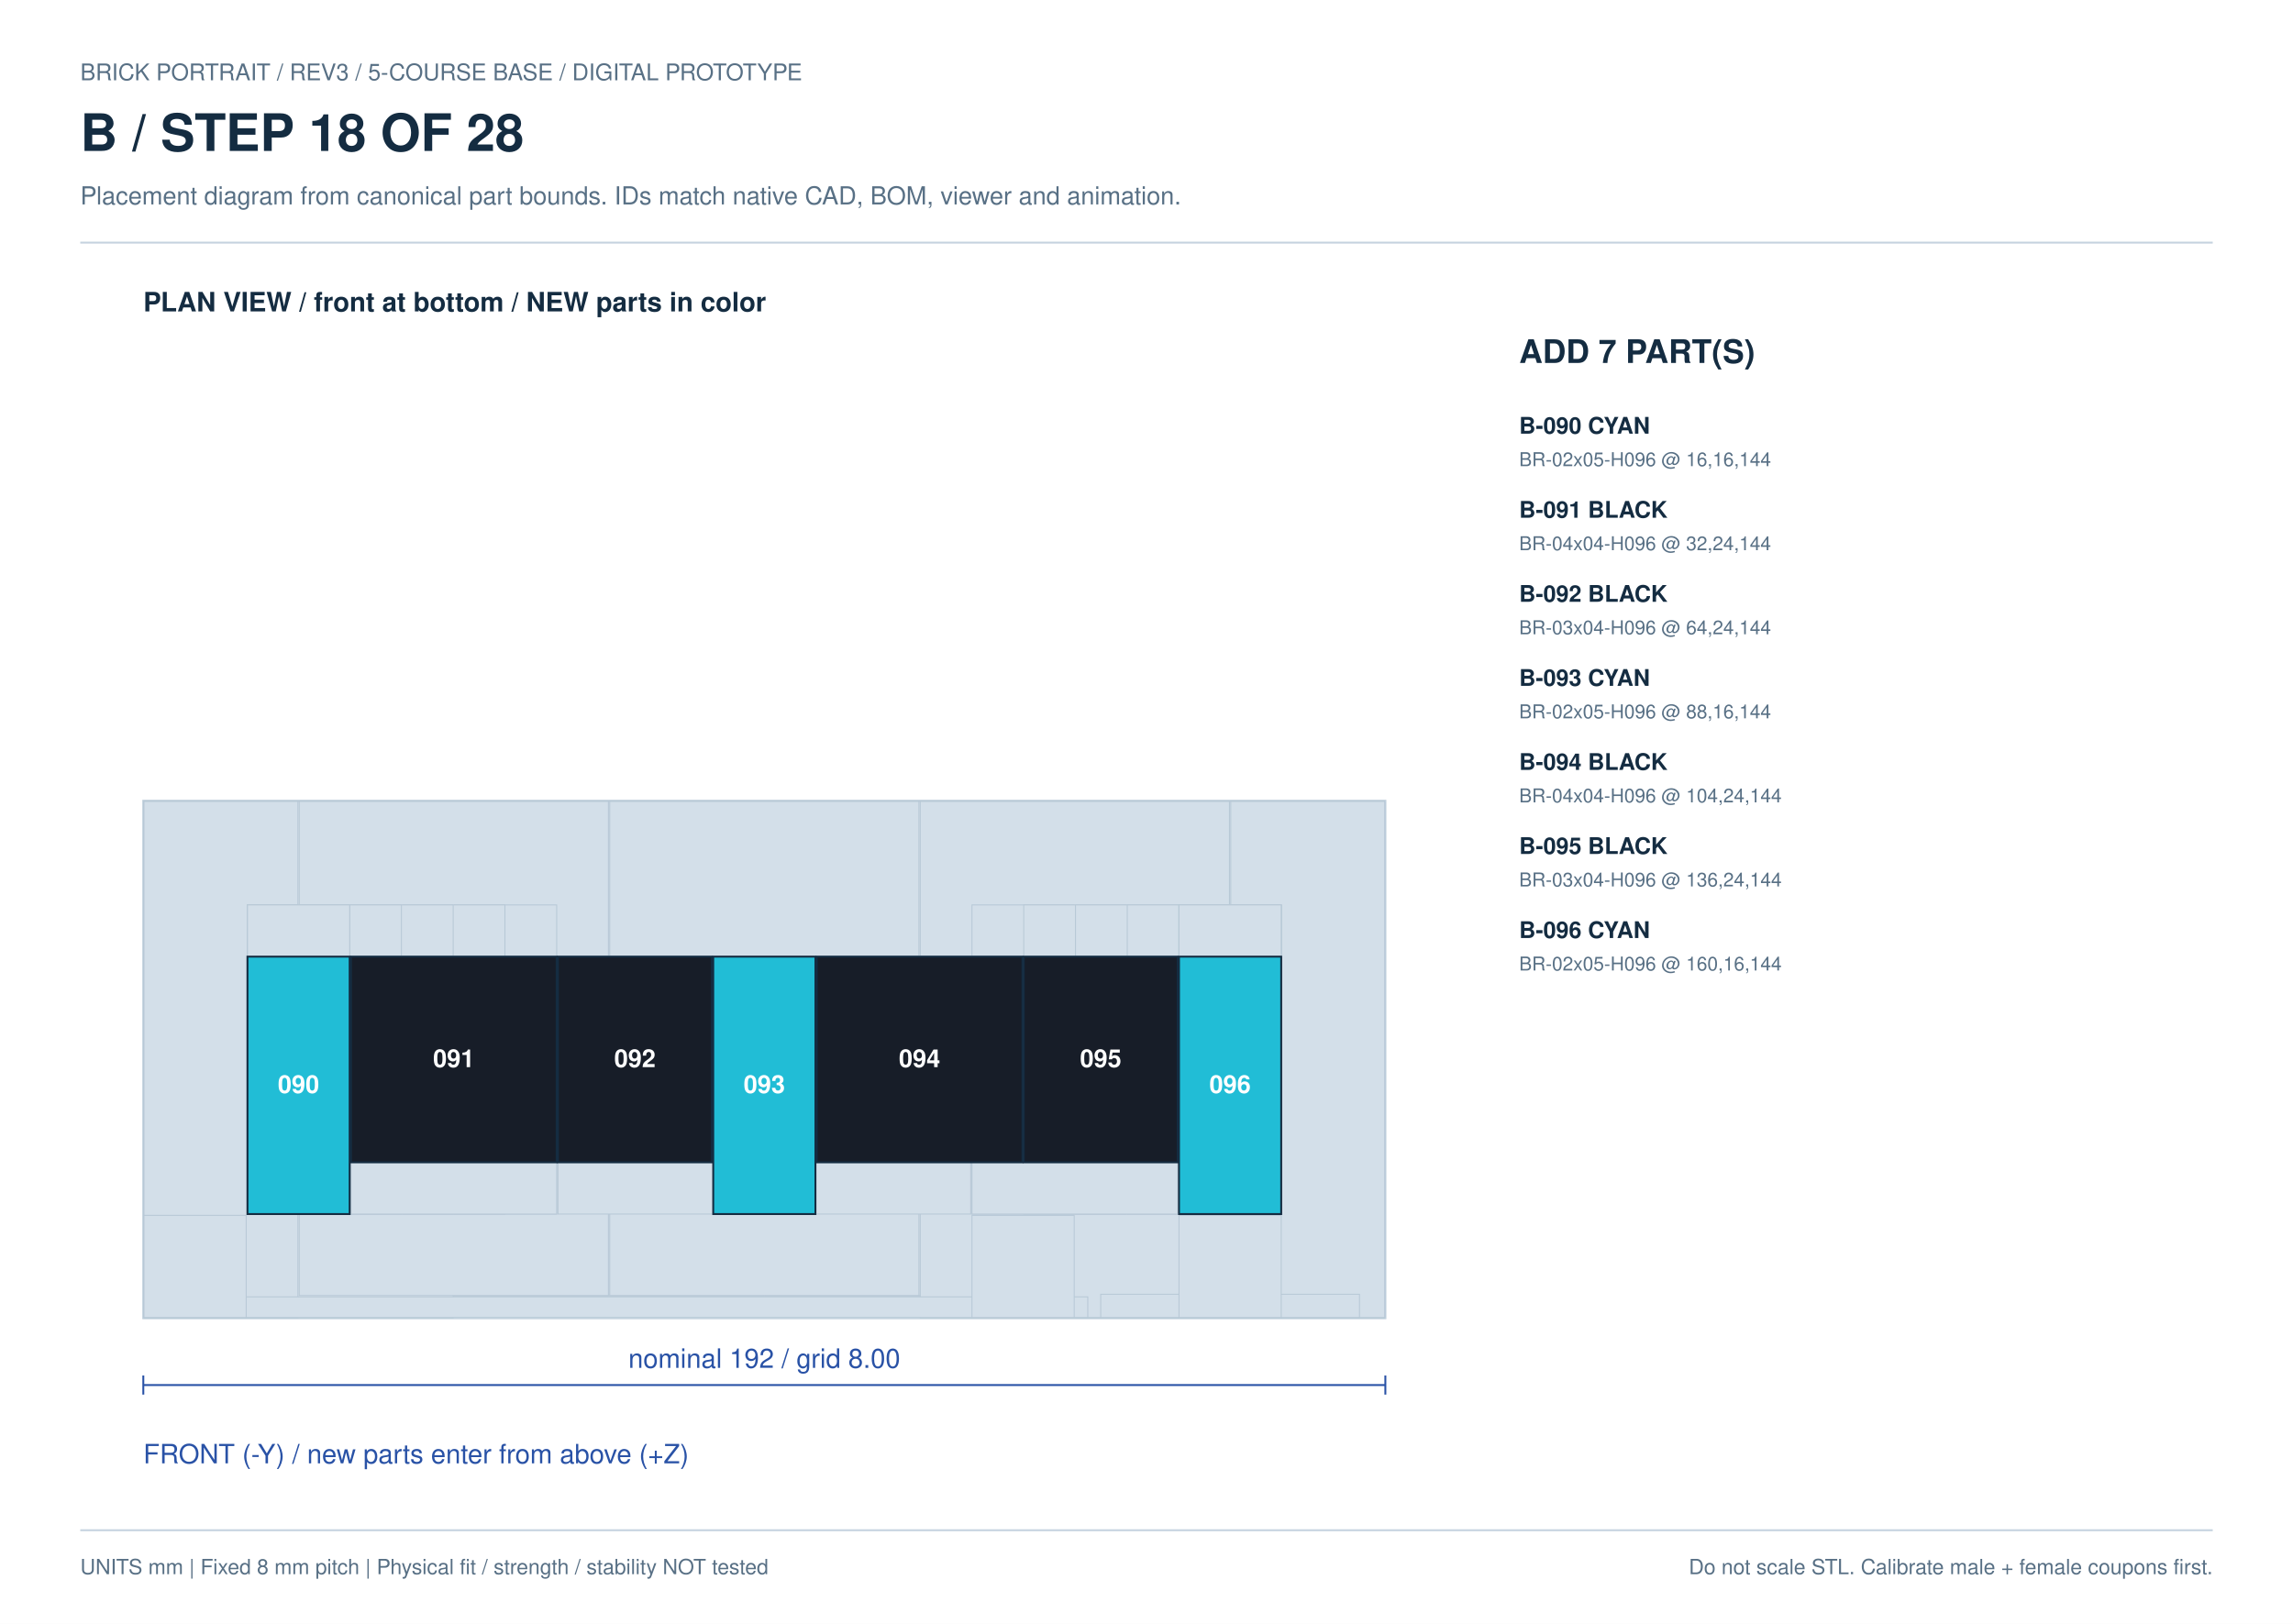
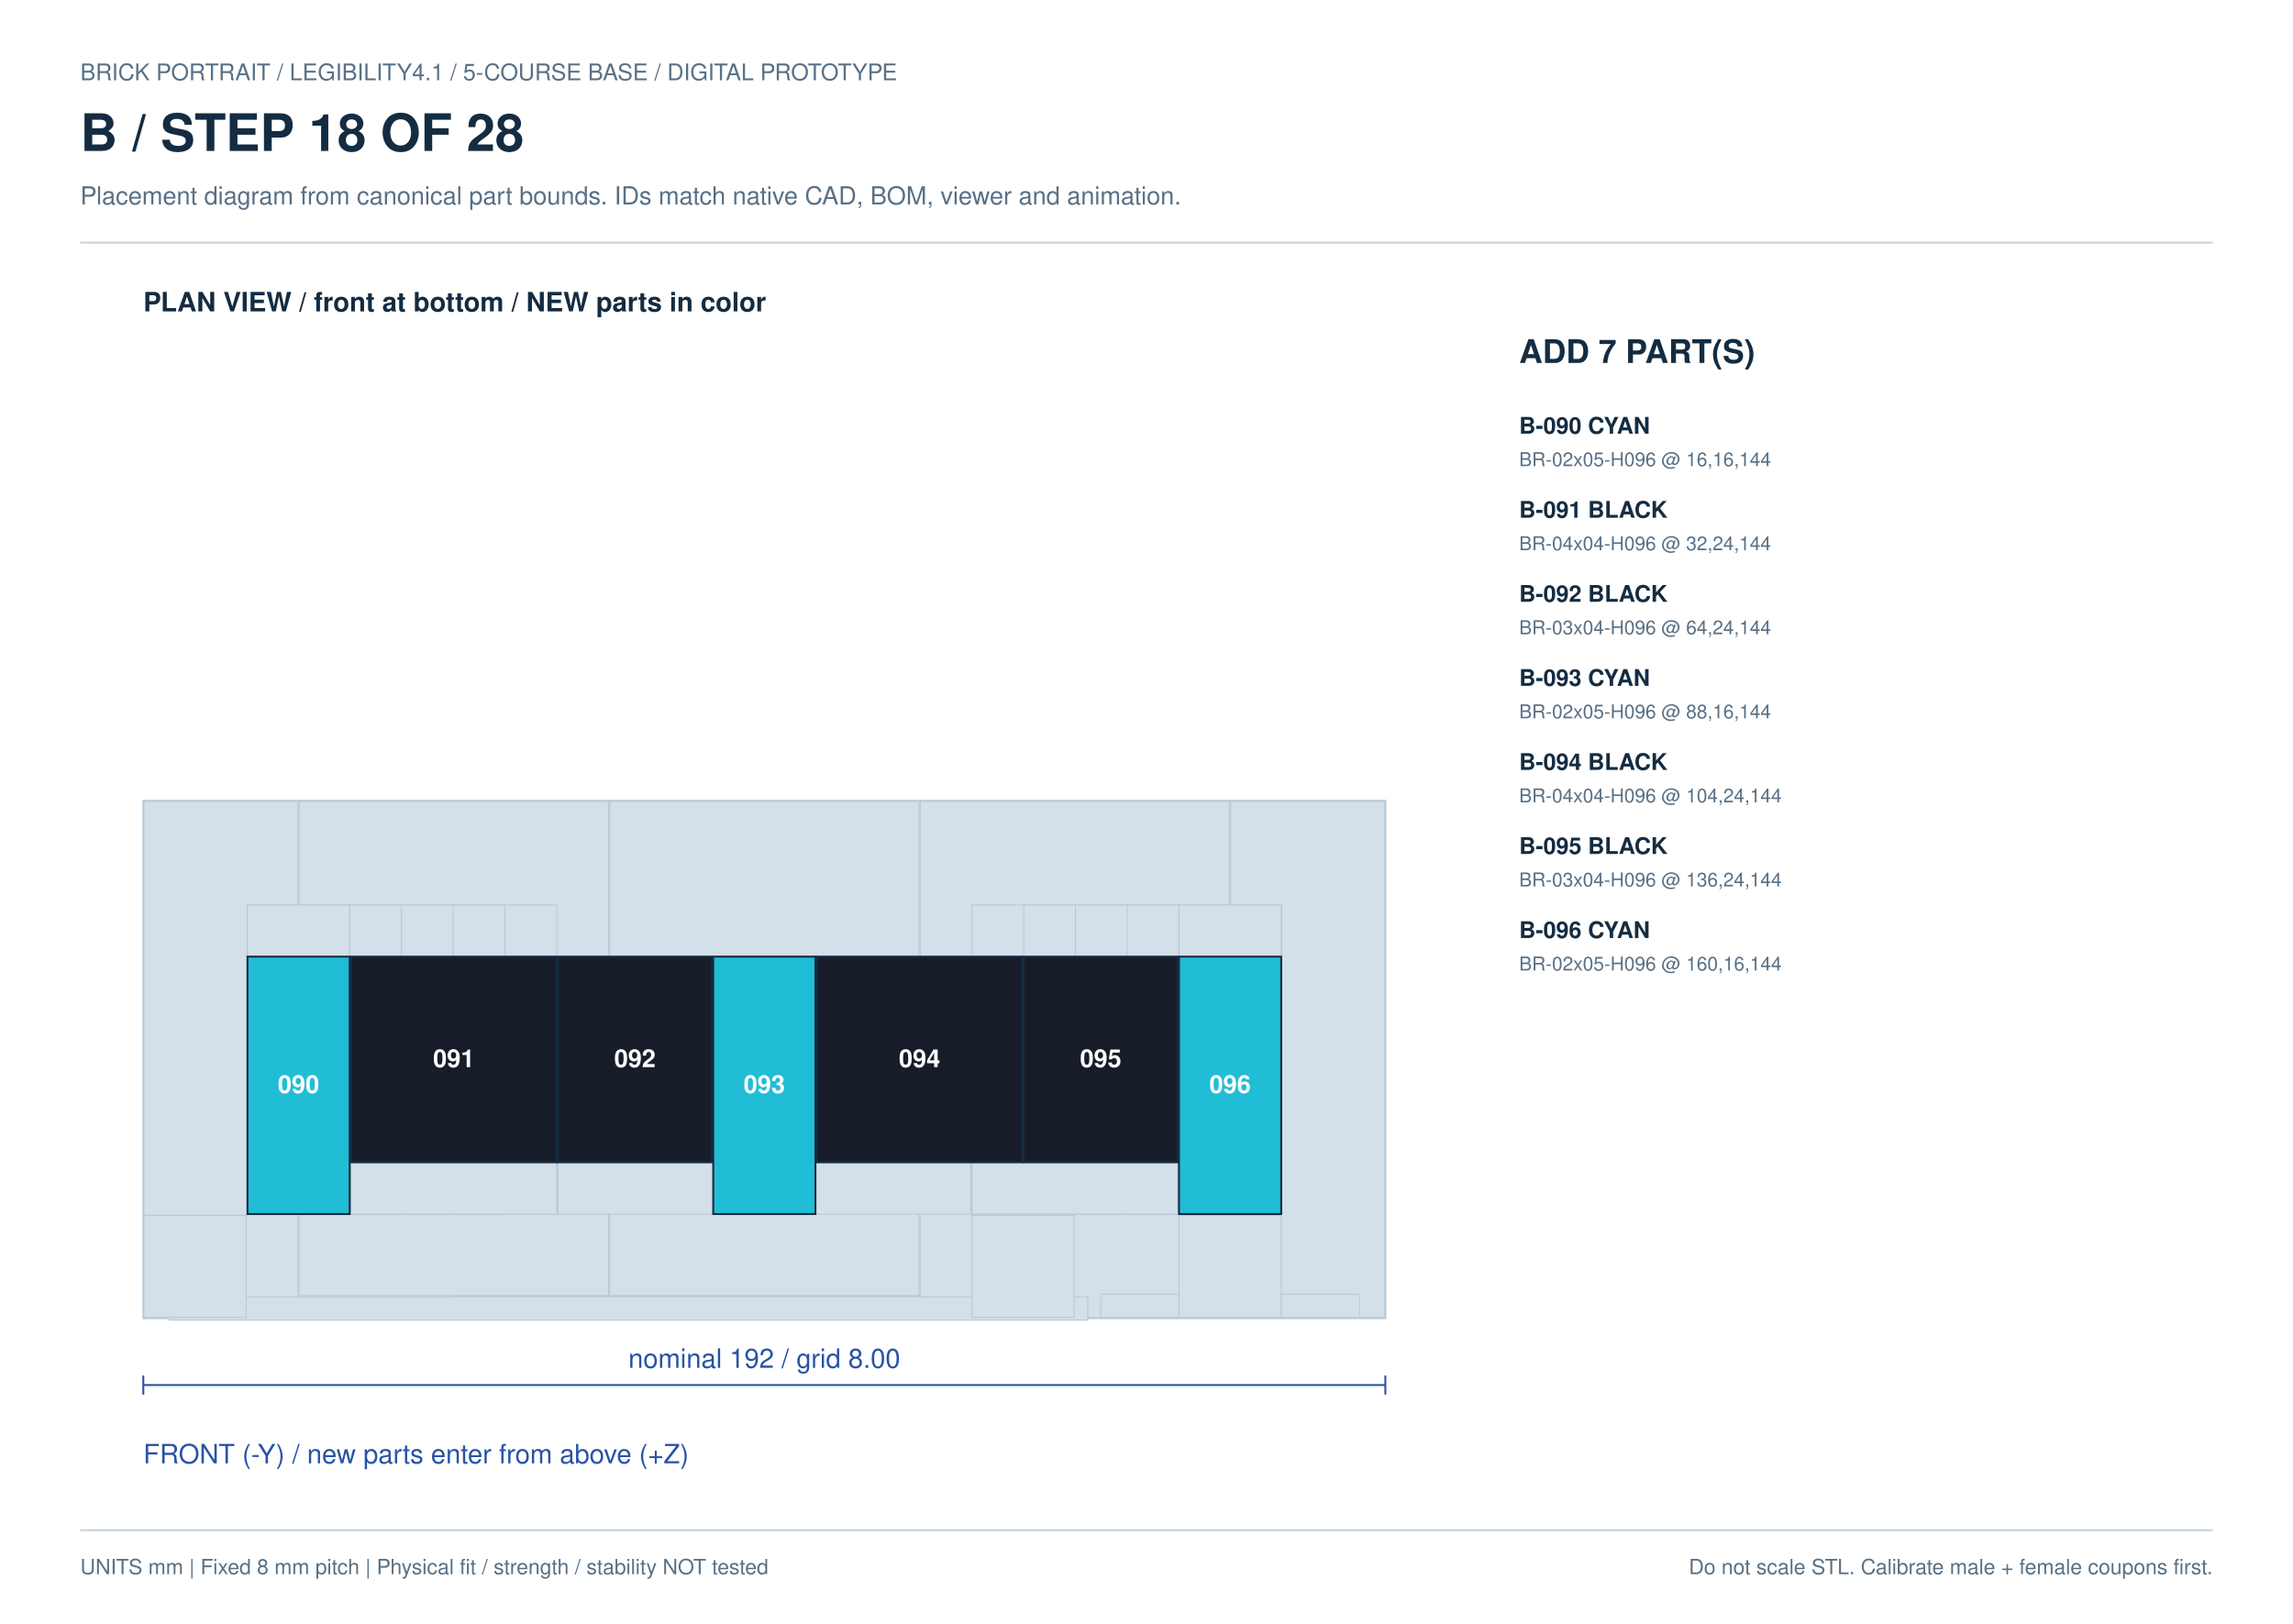
<svg xmlns="http://www.w3.org/2000/svg" width="420mm" height="297.5mm" viewBox="0 0 1200 850">
  <rect width="1200" height="850" fill="white" />
-   <text x="42" y="42" font-family="Helvetica,Arial,sans-serif" font-size="12" fill="#587085" font-weight="normal" text-anchor="start">BRICK PORTRAIT / REV3 / 5-COURSE BASE / DIGITAL PROTOTYPE</text>
+   <text x="42" y="42" font-family="Helvetica,Arial,sans-serif" font-size="12" fill="#587085" font-weight="normal" text-anchor="start">BRICK PORTRAIT / LEGIBILITY4.1 / 5-COURSE BASE / DIGITAL PROTOTYPE</text>
  <text x="42" y="79" font-family="Helvetica,Arial,sans-serif" font-size="27" fill="#142c41" font-weight="bold" text-anchor="start">B / STEP 18 OF 28</text>
  <text x="42" y="107" font-family="Helvetica,Arial,sans-serif" font-size="13" fill="#587085" font-weight="normal" text-anchor="start">Placement diagram from canonical part bounds. IDs match native CAD, BOM, viewer and animation.</text>
  <line x1="42" y1="127" x2="1158" y2="127" stroke="#c5d3df" stroke-width="1" />
  <text x="75" y="163" font-family="Helvetica,Arial,sans-serif" font-size="14" fill="#142c41" font-weight="bold" text-anchor="start">PLAN VIEW / front at bottom / NEW parts in color</text>
  <rect x="75" y="419.167" width="650.0" height="270.833" fill="#edf3f8" stroke="#b7c8d6" />
  <line x1="75.0" y1="419.167" x2="75.0" y2="690" stroke="#d0dde8" stroke-width="0.5" />
  <line x1="102.083" y1="419.167" x2="102.083" y2="690" stroke="#d0dde8" stroke-width="0.5" />
  <line x1="129.167" y1="419.167" x2="129.167" y2="690" stroke="#d0dde8" stroke-width="0.5" />
  <line x1="156.25" y1="419.167" x2="156.25" y2="690" stroke="#d0dde8" stroke-width="0.5" />
  <line x1="183.333" y1="419.167" x2="183.333" y2="690" stroke="#d0dde8" stroke-width="0.5" />
  <line x1="210.417" y1="419.167" x2="210.417" y2="690" stroke="#d0dde8" stroke-width="0.5" />
  <line x1="237.5" y1="419.167" x2="237.5" y2="690" stroke="#d0dde8" stroke-width="0.5" />
  <line x1="264.583" y1="419.167" x2="264.583" y2="690" stroke="#d0dde8" stroke-width="0.5" />
  <line x1="291.667" y1="419.167" x2="291.667" y2="690" stroke="#d0dde8" stroke-width="0.5" />
  <line x1="318.75" y1="419.167" x2="318.75" y2="690" stroke="#d0dde8" stroke-width="0.5" />
  <line x1="345.833" y1="419.167" x2="345.833" y2="690" stroke="#d0dde8" stroke-width="0.5" />
  <line x1="372.917" y1="419.167" x2="372.917" y2="690" stroke="#d0dde8" stroke-width="0.5" />
  <line x1="400.0" y1="419.167" x2="400.0" y2="690" stroke="#d0dde8" stroke-width="0.5" />
  <line x1="427.083" y1="419.167" x2="427.083" y2="690" stroke="#d0dde8" stroke-width="0.5" />
  <line x1="454.167" y1="419.167" x2="454.167" y2="690" stroke="#d0dde8" stroke-width="0.5" />
  <line x1="481.25" y1="419.167" x2="481.25" y2="690" stroke="#d0dde8" stroke-width="0.5" />
  <line x1="508.333" y1="419.167" x2="508.333" y2="690" stroke="#d0dde8" stroke-width="0.5" />
  <line x1="535.417" y1="419.167" x2="535.417" y2="690" stroke="#d0dde8" stroke-width="0.5" />
  <line x1="562.5" y1="419.167" x2="562.5" y2="690" stroke="#d0dde8" stroke-width="0.5" />
  <line x1="589.583" y1="419.167" x2="589.583" y2="690" stroke="#d0dde8" stroke-width="0.5" />
  <line x1="616.667" y1="419.167" x2="616.667" y2="690" stroke="#d0dde8" stroke-width="0.5" />
  <line x1="643.75" y1="419.167" x2="643.75" y2="690" stroke="#d0dde8" stroke-width="0.5" />
  <line x1="670.833" y1="419.167" x2="670.833" y2="690" stroke="#d0dde8" stroke-width="0.5" />
  <line x1="697.917" y1="419.167" x2="697.917" y2="690" stroke="#d0dde8" stroke-width="0.5" />
  <line x1="725.0" y1="419.167" x2="725.0" y2="690" stroke="#d0dde8" stroke-width="0.5" />
  <line x1="75" y1="690.0" x2="725.0" y2="690.0" stroke="#d0dde8" stroke-width="0.5" />
  <line x1="75" y1="662.917" x2="725.0" y2="662.917" stroke="#d0dde8" stroke-width="0.5" />
  <line x1="75" y1="635.833" x2="725.0" y2="635.833" stroke="#d0dde8" stroke-width="0.5" />
  <line x1="75" y1="608.75" x2="725.0" y2="608.75" stroke="#d0dde8" stroke-width="0.5" />
  <line x1="75" y1="581.667" x2="725.0" y2="581.667" stroke="#d0dde8" stroke-width="0.5" />
  <line x1="75" y1="554.583" x2="725.0" y2="554.583" stroke="#d0dde8" stroke-width="0.5" />
  <line x1="75" y1="527.5" x2="725.0" y2="527.5" stroke="#d0dde8" stroke-width="0.5" />
  <line x1="75" y1="500.417" x2="725.0" y2="500.417" stroke="#d0dde8" stroke-width="0.5" />
  <line x1="75" y1="473.333" x2="725.0" y2="473.333" stroke="#d0dde8" stroke-width="0.5" />
  <line x1="75" y1="446.25" x2="725.0" y2="446.25" stroke="#d0dde8" stroke-width="0.5" />
  <line x1="75" y1="419.167" x2="725.0" y2="419.167" stroke="#d0dde8" stroke-width="0.5" />
  <rect x="75.339" y="419.505" width="649.323" height="270.156" fill="#d3dfe9" stroke="#b7c8d6" stroke-width="0.5" />
  <rect x="75.339" y="419.505" width="161.823" height="270.156" fill="#d3dfe9" stroke="#b7c8d6" stroke-width="0.5" />
  <rect x="237.839" y="419.505" width="161.823" height="258.646" fill="#d3dfe9" stroke="#b7c8d6" stroke-width="0.5" />
  <rect x="400.339" y="419.505" width="161.823" height="258.646" fill="#d3dfe9" stroke="#b7c8d6" stroke-width="0.5" />
  <rect x="562.839" y="419.505" width="161.823" height="270.156" fill="#d3dfe9" stroke="#b7c8d6" stroke-width="0.5" />
  <rect x="75.339" y="419.505" width="80.573" height="270.156" fill="#d3dfe9" stroke="#b7c8d6" stroke-width="0.5" />
  <rect x="156.589" y="419.505" width="161.823" height="258.646" fill="#d3dfe9" stroke="#b7c8d6" stroke-width="0.5" />
  <rect x="319.089" y="419.505" width="161.823" height="258.646" fill="#d3dfe9" stroke="#b7c8d6" stroke-width="0.5" />
  <rect x="481.589" y="419.505" width="161.823" height="270.156" fill="#d3dfe9" stroke="#b7c8d6" stroke-width="0.5" />
  <rect x="644.089" y="419.505" width="80.573" height="270.156" fill="#d3dfe9" stroke="#b7c8d6" stroke-width="0.5" />
  <rect x="75.339" y="419.505" width="161.823" height="270.156" fill="#d3dfe9" stroke="#b7c8d6" stroke-width="0.5" />
  <rect x="237.839" y="419.505" width="161.823" height="258.646" fill="#d3dfe9" stroke="#b7c8d6" stroke-width="0.5" />
  <rect x="400.339" y="419.505" width="161.823" height="258.646" fill="#d3dfe9" stroke="#b7c8d6" stroke-width="0.5" />
  <rect x="562.839" y="419.505" width="161.823" height="270.156" fill="#d3dfe9" stroke="#b7c8d6" stroke-width="0.5" />
  <rect x="75.339" y="419.505" width="80.573" height="270.156" fill="#d3dfe9" stroke="#b7c8d6" stroke-width="0.5" />
  <rect x="156.589" y="419.505" width="161.823" height="258.646" fill="#d3dfe9" stroke="#b7c8d6" stroke-width="0.5" />
  <rect x="319.089" y="419.505" width="161.823" height="258.646" fill="#d3dfe9" stroke="#b7c8d6" stroke-width="0.5" />
  <rect x="481.589" y="419.505" width="161.823" height="270.156" fill="#d3dfe9" stroke="#b7c8d6" stroke-width="0.5" />
  <rect x="644.089" y="419.505" width="80.573" height="270.156" fill="#d3dfe9" stroke="#b7c8d6" stroke-width="0.5" />
-   <rect x="88.542" y="678.828" width="480.729" height="10.833" fill="#d3dfe9" stroke="#b7c8d6" stroke-width="0.5" />
+   <rect x="88.542" y="678.828" width="480.729" height="12.188" fill="#d3dfe9" stroke="#b7c8d6" stroke-width="0.5" />
  <rect x="576.042" y="677.474" width="135.417" height="12.188" fill="#d3dfe9" stroke="#b7c8d6" stroke-width="0.5" />
  <rect x="75.339" y="636.172" width="53.49" height="53.49" fill="#d3dfe9" stroke="#b7c8d6" stroke-width="0.5" />
  <rect x="508.672" y="636.172" width="53.49" height="53.49" fill="#d3dfe9" stroke="#b7c8d6" stroke-width="0.5" />
  <rect x="617.005" y="636.172" width="53.49" height="53.49" fill="#d3dfe9" stroke="#b7c8d6" stroke-width="0.5" />
  <rect x="264.922" y="500.755" width="107.656" height="107.656" fill="#d3dfe9" stroke="#b7c8d6" stroke-width="0.5" />
  <rect x="373.255" y="500.755" width="107.656" height="107.656" fill="#d3dfe9" stroke="#b7c8d6" stroke-width="0.5" />
  <rect x="481.589" y="500.755" width="53.49" height="107.656" fill="#d3dfe9" stroke="#b7c8d6" stroke-width="0.5" />
  <rect x="237.839" y="473.672" width="53.49" height="161.823" fill="#d3dfe9" stroke="#b7c8d6" stroke-width="0.5" />
  <rect x="292.005" y="500.755" width="53.49" height="107.656" fill="#d3dfe9" stroke="#b7c8d6" stroke-width="0.5" />
  <rect x="346.172" y="500.755" width="107.656" height="107.656" fill="#d3dfe9" stroke="#b7c8d6" stroke-width="0.5" />
  <rect x="454.505" y="500.755" width="53.49" height="107.656" fill="#d3dfe9" stroke="#b7c8d6" stroke-width="0.5" />
  <rect x="508.672" y="473.672" width="53.49" height="161.823" fill="#d3dfe9" stroke="#b7c8d6" stroke-width="0.5" />
  <rect x="210.755" y="473.672" width="53.49" height="161.823" fill="#d3dfe9" stroke="#b7c8d6" stroke-width="0.5" />
  <rect x="264.922" y="500.755" width="107.656" height="107.656" fill="#d3dfe9" stroke="#b7c8d6" stroke-width="0.5" />
  <rect x="373.255" y="500.755" width="107.656" height="107.656" fill="#d3dfe9" stroke="#b7c8d6" stroke-width="0.5" />
  <rect x="481.589" y="500.755" width="53.49" height="107.656" fill="#d3dfe9" stroke="#b7c8d6" stroke-width="0.5" />
  <rect x="535.755" y="473.672" width="53.49" height="161.823" fill="#d3dfe9" stroke="#b7c8d6" stroke-width="0.5" />
  <rect x="183.672" y="473.672" width="53.49" height="161.823" fill="#d3dfe9" stroke="#b7c8d6" stroke-width="0.5" />
  <rect x="237.839" y="500.755" width="53.49" height="107.656" fill="#d3dfe9" stroke="#b7c8d6" stroke-width="0.5" />
  <rect x="292.005" y="500.755" width="107.656" height="107.656" fill="#d3dfe9" stroke="#b7c8d6" stroke-width="0.5" />
  <rect x="400.339" y="500.755" width="107.656" height="107.656" fill="#d3dfe9" stroke="#b7c8d6" stroke-width="0.5" />
  <rect x="508.672" y="500.755" width="53.49" height="107.656" fill="#d3dfe9" stroke="#b7c8d6" stroke-width="0.5" />
  <rect x="562.839" y="473.672" width="53.49" height="161.823" fill="#d3dfe9" stroke="#b7c8d6" stroke-width="0.5" />
  <rect x="156.589" y="473.672" width="53.49" height="161.823" fill="#d3dfe9" stroke="#b7c8d6" stroke-width="0.5" />
  <rect x="210.755" y="500.755" width="107.656" height="107.656" fill="#d3dfe9" stroke="#b7c8d6" stroke-width="0.5" />
  <rect x="319.089" y="500.755" width="26.406" height="107.656" fill="#d3dfe9" stroke="#b7c8d6" stroke-width="0.5" />
  <rect x="346.172" y="500.755" width="107.656" height="107.656" fill="#d3dfe9" stroke="#b7c8d6" stroke-width="0.5" />
  <rect x="454.505" y="500.755" width="26.406" height="107.656" fill="#d3dfe9" stroke="#b7c8d6" stroke-width="0.5" />
  <rect x="481.589" y="500.755" width="107.656" height="107.656" fill="#d3dfe9" stroke="#b7c8d6" stroke-width="0.5" />
  <rect x="589.922" y="473.672" width="53.49" height="161.823" fill="#d3dfe9" stroke="#b7c8d6" stroke-width="0.5" />
  <rect x="129.505" y="473.672" width="53.49" height="161.823" fill="#d3dfe9" stroke="#b7c8d6" stroke-width="0.5" />
  <rect x="183.672" y="500.755" width="53.49" height="107.656" fill="#d3dfe9" stroke="#b7c8d6" stroke-width="0.5" />
  <rect x="237.839" y="500.755" width="80.573" height="107.656" fill="#d3dfe9" stroke="#b7c8d6" stroke-width="0.5" />
  <rect x="319.089" y="500.755" width="26.406" height="107.656" fill="#d3dfe9" stroke="#b7c8d6" stroke-width="0.5" />
  <rect x="346.172" y="500.755" width="53.49" height="107.656" fill="#d3dfe9" stroke="#b7c8d6" stroke-width="0.5" />
  <rect x="400.339" y="500.755" width="53.49" height="107.656" fill="#d3dfe9" stroke="#b7c8d6" stroke-width="0.5" />
  <rect x="454.505" y="500.755" width="26.406" height="107.656" fill="#d3dfe9" stroke="#b7c8d6" stroke-width="0.5" />
  <rect x="481.589" y="500.755" width="53.49" height="107.656" fill="#d3dfe9" stroke="#b7c8d6" stroke-width="0.5" />
  <rect x="535.755" y="500.755" width="80.573" height="107.656" fill="#d3dfe9" stroke="#b7c8d6" stroke-width="0.5" />
  <rect x="617.005" y="473.672" width="53.49" height="161.823" fill="#d3dfe9" stroke="#b7c8d6" stroke-width="0.5" />
  <rect x="129.505" y="473.672" width="53.49" height="161.823" fill="#d3dfe9" stroke="#b7c8d6" stroke-width="0.5" />
  <rect x="183.672" y="500.755" width="134.74" height="107.656" fill="#d3dfe9" stroke="#b7c8d6" stroke-width="0.5" />
  <rect x="319.089" y="500.755" width="26.406" height="107.656" fill="#d3dfe9" stroke="#b7c8d6" stroke-width="0.5" />
  <rect x="346.172" y="500.755" width="107.656" height="107.656" fill="#d3dfe9" stroke="#b7c8d6" stroke-width="0.5" />
  <rect x="454.505" y="500.755" width="26.406" height="107.656" fill="#d3dfe9" stroke="#b7c8d6" stroke-width="0.5" />
  <rect x="481.589" y="500.755" width="134.74" height="107.656" fill="#d3dfe9" stroke="#b7c8d6" stroke-width="0.5" />
  <rect x="617.005" y="473.672" width="53.49" height="161.823" fill="#d3dfe9" stroke="#b7c8d6" stroke-width="0.5" />
  <rect x="129.505" y="473.672" width="53.49" height="161.823" fill="#d3dfe9" stroke="#b7c8d6" stroke-width="0.5" />
  <rect x="183.672" y="500.755" width="53.49" height="107.656" fill="#d3dfe9" stroke="#b7c8d6" stroke-width="0.5" />
  <rect x="237.839" y="500.755" width="80.573" height="107.656" fill="#d3dfe9" stroke="#b7c8d6" stroke-width="0.5" />
  <rect x="319.089" y="500.755" width="26.406" height="107.656" fill="#d3dfe9" stroke="#b7c8d6" stroke-width="0.5" />
  <rect x="346.172" y="500.755" width="53.49" height="107.656" fill="#d3dfe9" stroke="#b7c8d6" stroke-width="0.5" />
  <rect x="400.339" y="500.755" width="53.49" height="107.656" fill="#d3dfe9" stroke="#b7c8d6" stroke-width="0.5" />
  <rect x="454.505" y="500.755" width="26.406" height="107.656" fill="#d3dfe9" stroke="#b7c8d6" stroke-width="0.5" />
  <rect x="481.589" y="500.755" width="53.49" height="107.656" fill="#d3dfe9" stroke="#b7c8d6" stroke-width="0.5" />
  <rect x="535.755" y="500.755" width="80.573" height="107.656" fill="#d3dfe9" stroke="#b7c8d6" stroke-width="0.5" />
  <rect x="617.005" y="473.672" width="53.49" height="161.823" fill="#d3dfe9" stroke="#b7c8d6" stroke-width="0.5" />
  <rect x="129.505" y="473.672" width="53.49" height="161.823" fill="#d3dfe9" stroke="#b7c8d6" stroke-width="0.5" />
  <rect x="183.672" y="500.755" width="107.656" height="107.656" fill="#d3dfe9" stroke="#b7c8d6" stroke-width="0.5" />
  <rect x="292.005" y="500.755" width="107.656" height="107.656" fill="#d3dfe9" stroke="#b7c8d6" stroke-width="0.5" />
  <rect x="400.339" y="500.755" width="107.656" height="107.656" fill="#d3dfe9" stroke="#b7c8d6" stroke-width="0.5" />
  <rect x="508.672" y="500.755" width="107.656" height="107.656" fill="#d3dfe9" stroke="#b7c8d6" stroke-width="0.5" />
  <rect x="617.005" y="473.672" width="53.49" height="161.823" fill="#d3dfe9" stroke="#b7c8d6" stroke-width="0.5" />
  <rect x="129.505" y="500.755" width="53.49" height="134.74" fill="#d3dfe9" stroke="#b7c8d6" stroke-width="0.5" />
  <rect x="183.672" y="500.755" width="107.656" height="134.74" fill="#d3dfe9" stroke="#b7c8d6" stroke-width="0.5" />
  <rect x="292.005" y="500.755" width="107.656" height="134.74" fill="#d3dfe9" stroke="#b7c8d6" stroke-width="0.5" />
  <rect x="400.339" y="500.755" width="107.656" height="134.74" fill="#d3dfe9" stroke="#b7c8d6" stroke-width="0.5" />
  <rect x="508.672" y="500.755" width="107.656" height="134.74" fill="#d3dfe9" stroke="#b7c8d6" stroke-width="0.5" />
  <rect x="617.005" y="500.755" width="53.49" height="134.74" fill="#d3dfe9" stroke="#b7c8d6" stroke-width="0.5" />
  <rect x="129.505" y="500.755" width="53.49" height="134.74" fill="#21bdd6" stroke="#142c41" stroke-width="1" />
  <text x="156.25" y="572.125" font-family="Helvetica,Arial,sans-serif" font-size="13" fill="white" font-weight="bold" text-anchor="middle">090</text>
  <rect x="183.672" y="500.755" width="107.656" height="107.656" fill="#171d28" stroke="#142c41" stroke-width="1" />
  <text x="237.5" y="558.583" font-family="Helvetica,Arial,sans-serif" font-size="13" fill="white" font-weight="bold" text-anchor="middle">091</text>
  <rect x="292.005" y="500.755" width="80.573" height="107.656" fill="#171d28" stroke="#142c41" stroke-width="1" />
  <text x="332.292" y="558.583" font-family="Helvetica,Arial,sans-serif" font-size="13" fill="white" font-weight="bold" text-anchor="middle">092</text>
  <rect x="373.255" y="500.755" width="53.49" height="134.74" fill="#21bdd6" stroke="#142c41" stroke-width="1" />
  <text x="400.0" y="572.125" font-family="Helvetica,Arial,sans-serif" font-size="13" fill="white" font-weight="bold" text-anchor="middle">093</text>
  <rect x="427.422" y="500.755" width="107.656" height="107.656" fill="#171d28" stroke="#142c41" stroke-width="1" />
  <text x="481.25" y="558.583" font-family="Helvetica,Arial,sans-serif" font-size="13" fill="white" font-weight="bold" text-anchor="middle">094</text>
  <rect x="535.755" y="500.755" width="80.573" height="107.656" fill="#171d28" stroke="#142c41" stroke-width="1" />
  <text x="576.042" y="558.583" font-family="Helvetica,Arial,sans-serif" font-size="13" fill="white" font-weight="bold" text-anchor="middle">095</text>
  <rect x="617.005" y="500.755" width="53.49" height="134.74" fill="#21bdd6" stroke="#142c41" stroke-width="1" />
  <text x="643.75" y="572.125" font-family="Helvetica,Arial,sans-serif" font-size="13" fill="white" font-weight="bold" text-anchor="middle">096</text>
  <line x1="75" y1="725" x2="725.0" y2="725" stroke="#2952a6" stroke-width="1" />
  <line x1="75" y1="720" x2="75" y2="730" stroke="#2952a6" stroke-width="1" />
  <line x1="725.0" y1="720" x2="725.0" y2="730" stroke="#2952a6" stroke-width="1" />
  <text x="400.0" y="716" font-family="Helvetica,Arial,sans-serif" font-size="14" fill="#2952a6" font-weight="normal" text-anchor="middle">nominal 192 / grid 8.00</text>
  <text x="75" y="766" font-family="Helvetica,Arial,sans-serif" font-size="14" fill="#2952a6" font-weight="normal" text-anchor="start">FRONT (-Y)  /  new parts enter from above (+Z)</text>
  <text x="795" y="190" font-family="Helvetica,Arial,sans-serif" font-size="17" fill="#142c41" font-weight="bold" text-anchor="start">ADD 7 PART(S)</text>
  <text x="795" y="227" font-family="Helvetica,Arial,sans-serif" font-size="12" fill="#142c41" font-weight="bold" text-anchor="start">B-090  CYAN</text>
  <text x="795" y="244" font-family="Helvetica,Arial,sans-serif" font-size="10" fill="#587085" font-weight="normal" text-anchor="start">BR-02x05-H096  @ 16,16,144</text>
  <text x="795" y="271" font-family="Helvetica,Arial,sans-serif" font-size="12" fill="#142c41" font-weight="bold" text-anchor="start">B-091  BLACK</text>
  <text x="795" y="288" font-family="Helvetica,Arial,sans-serif" font-size="10" fill="#587085" font-weight="normal" text-anchor="start">BR-04x04-H096  @ 32,24,144</text>
  <text x="795" y="315" font-family="Helvetica,Arial,sans-serif" font-size="12" fill="#142c41" font-weight="bold" text-anchor="start">B-092  BLACK</text>
  <text x="795" y="332" font-family="Helvetica,Arial,sans-serif" font-size="10" fill="#587085" font-weight="normal" text-anchor="start">BR-03x04-H096  @ 64,24,144</text>
  <text x="795" y="359" font-family="Helvetica,Arial,sans-serif" font-size="12" fill="#142c41" font-weight="bold" text-anchor="start">B-093  CYAN</text>
  <text x="795" y="376" font-family="Helvetica,Arial,sans-serif" font-size="10" fill="#587085" font-weight="normal" text-anchor="start">BR-02x05-H096  @ 88,16,144</text>
  <text x="795" y="403" font-family="Helvetica,Arial,sans-serif" font-size="12" fill="#142c41" font-weight="bold" text-anchor="start">B-094  BLACK</text>
  <text x="795" y="420" font-family="Helvetica,Arial,sans-serif" font-size="10" fill="#587085" font-weight="normal" text-anchor="start">BR-04x04-H096  @ 104,24,144</text>
  <text x="795" y="447" font-family="Helvetica,Arial,sans-serif" font-size="12" fill="#142c41" font-weight="bold" text-anchor="start">B-095  BLACK</text>
  <text x="795" y="464" font-family="Helvetica,Arial,sans-serif" font-size="10" fill="#587085" font-weight="normal" text-anchor="start">BR-03x04-H096  @ 136,24,144</text>
  <text x="795" y="491" font-family="Helvetica,Arial,sans-serif" font-size="12" fill="#142c41" font-weight="bold" text-anchor="start">B-096  CYAN</text>
  <text x="795" y="508" font-family="Helvetica,Arial,sans-serif" font-size="10" fill="#587085" font-weight="normal" text-anchor="start">BR-02x05-H096  @ 160,16,144</text>
  <line x1="42" y1="801" x2="1158" y2="801" stroke="#c5d3df" stroke-width="1" />
  <text x="42" y="824" font-family="Helvetica,Arial,sans-serif" font-size="11" fill="#587085" font-weight="normal" text-anchor="start">UNITS mm | Fixed 8 mm pitch | Physical fit / strength / stability NOT tested</text>
  <text x="1158" y="824" font-family="Helvetica,Arial,sans-serif" font-size="11" fill="#587085" font-weight="normal" text-anchor="end">Do not scale STL. Calibrate male + female coupons first.</text>
</svg>
